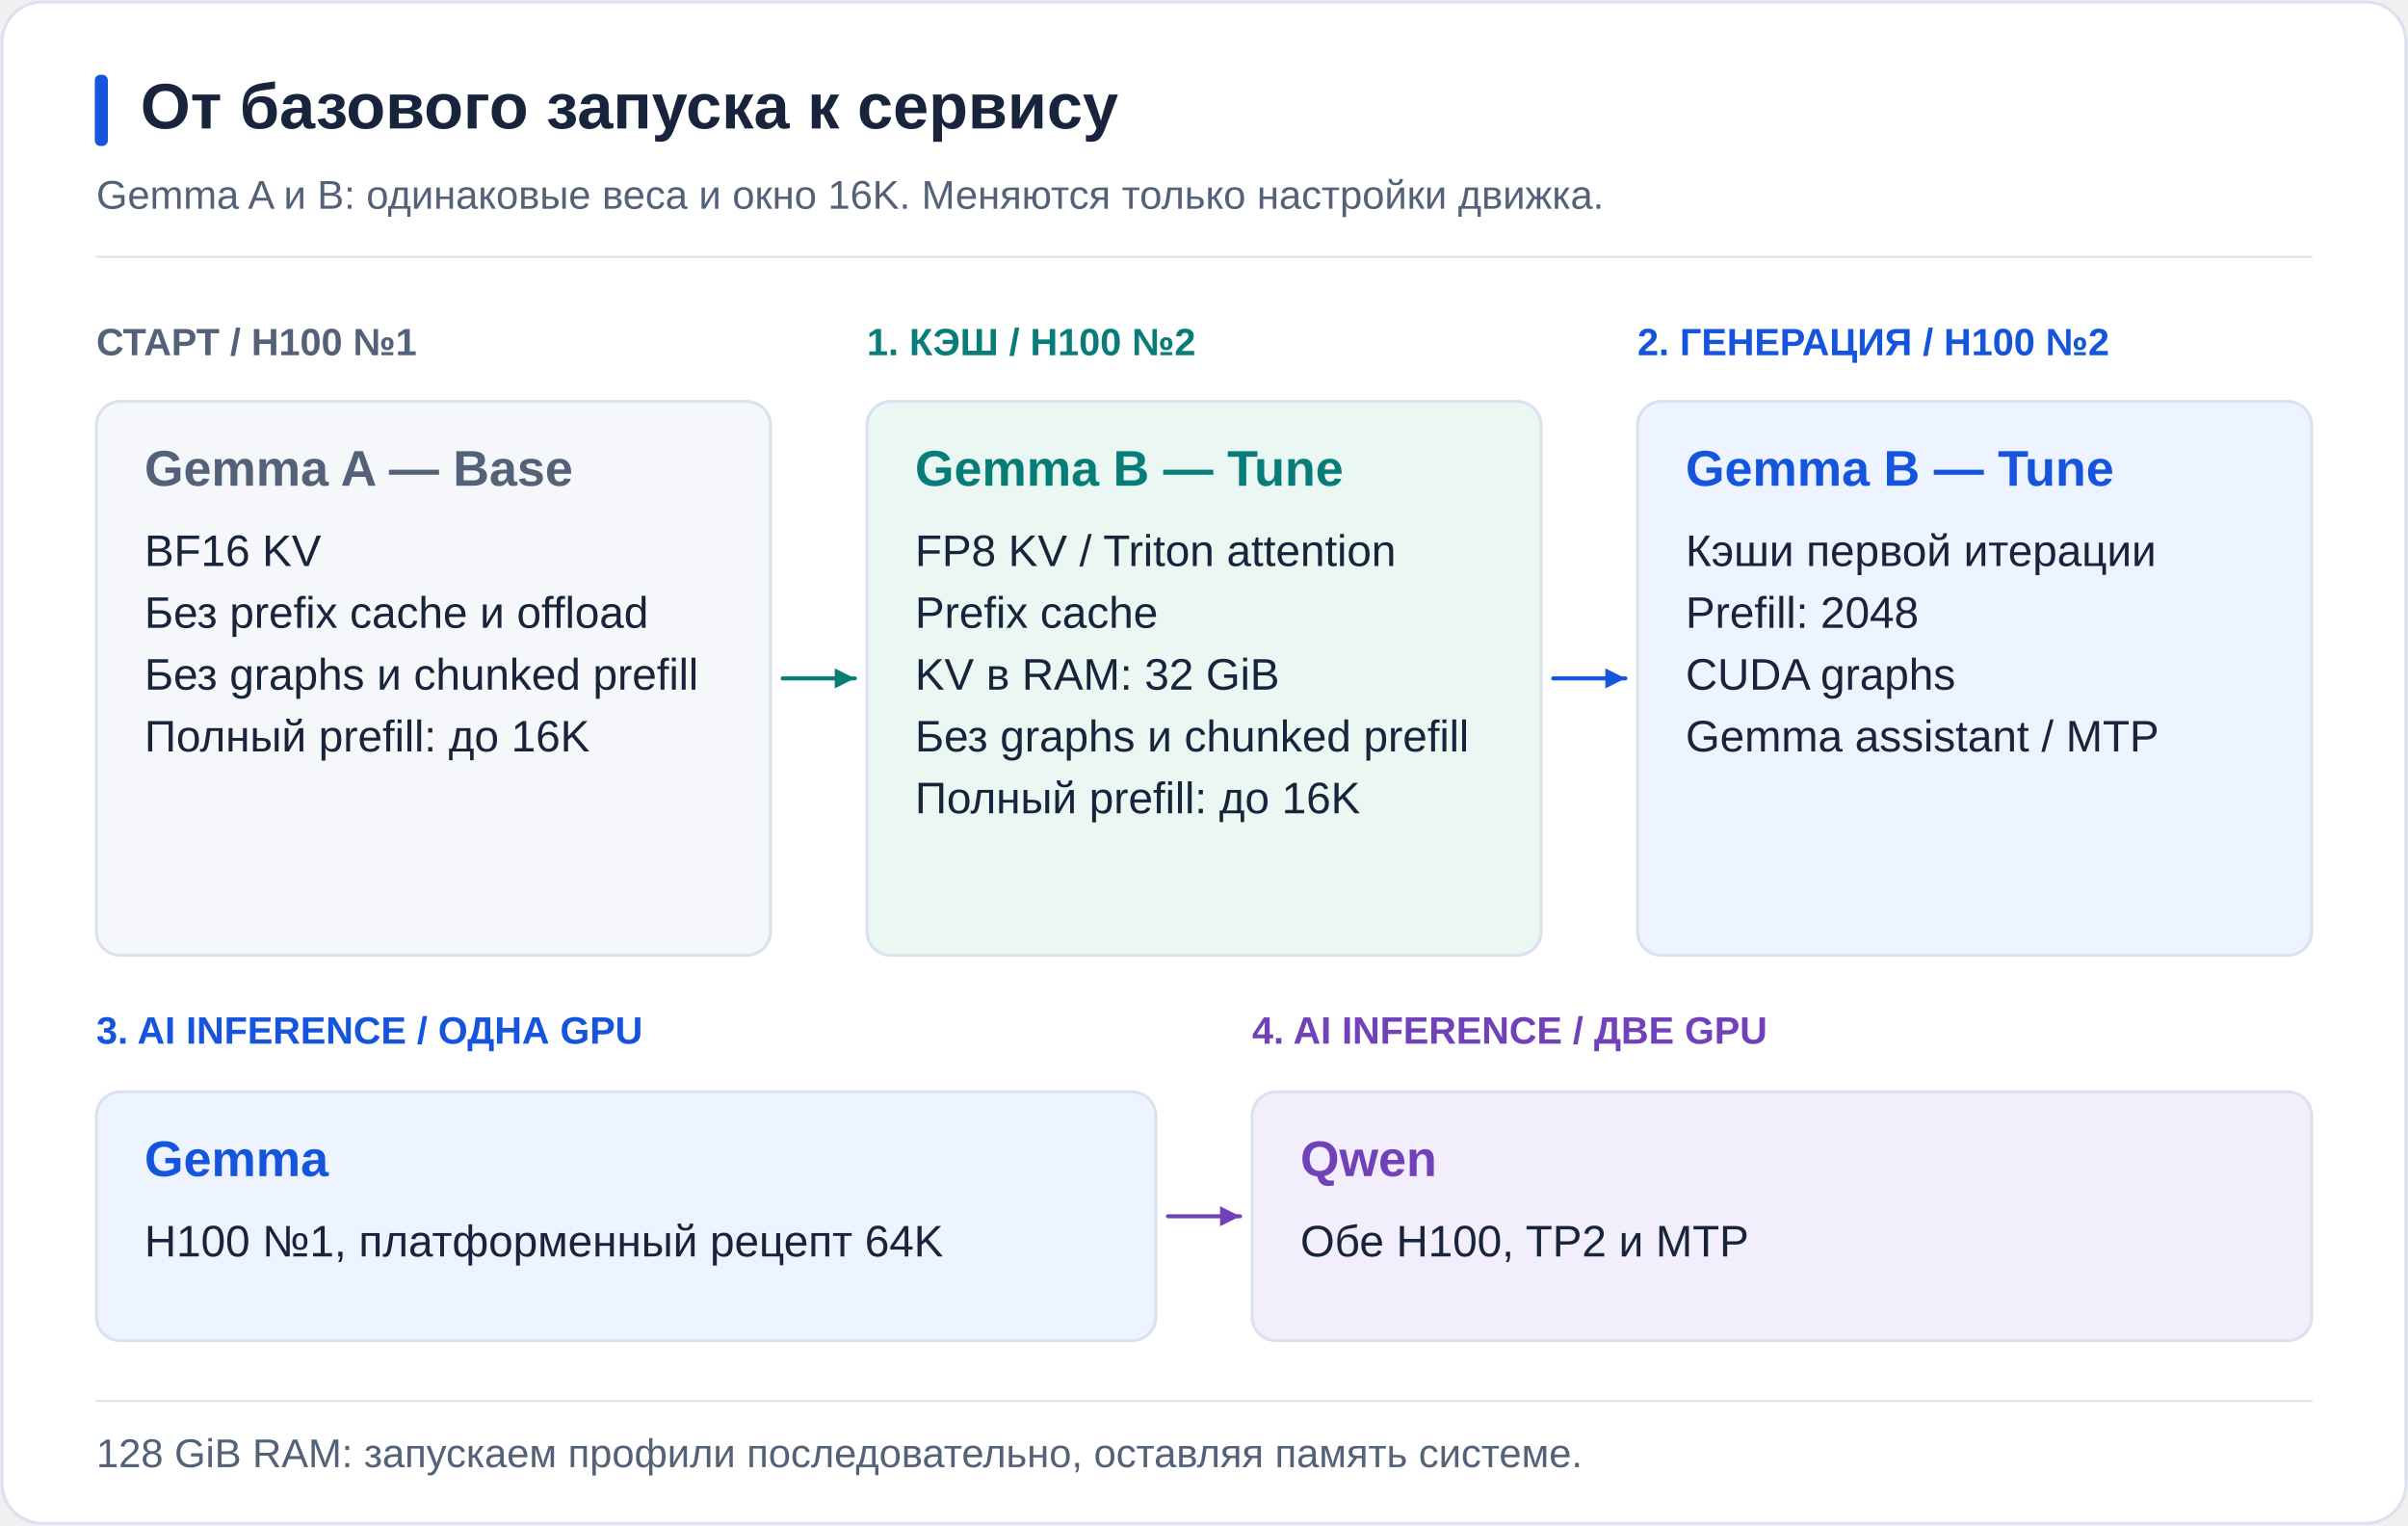
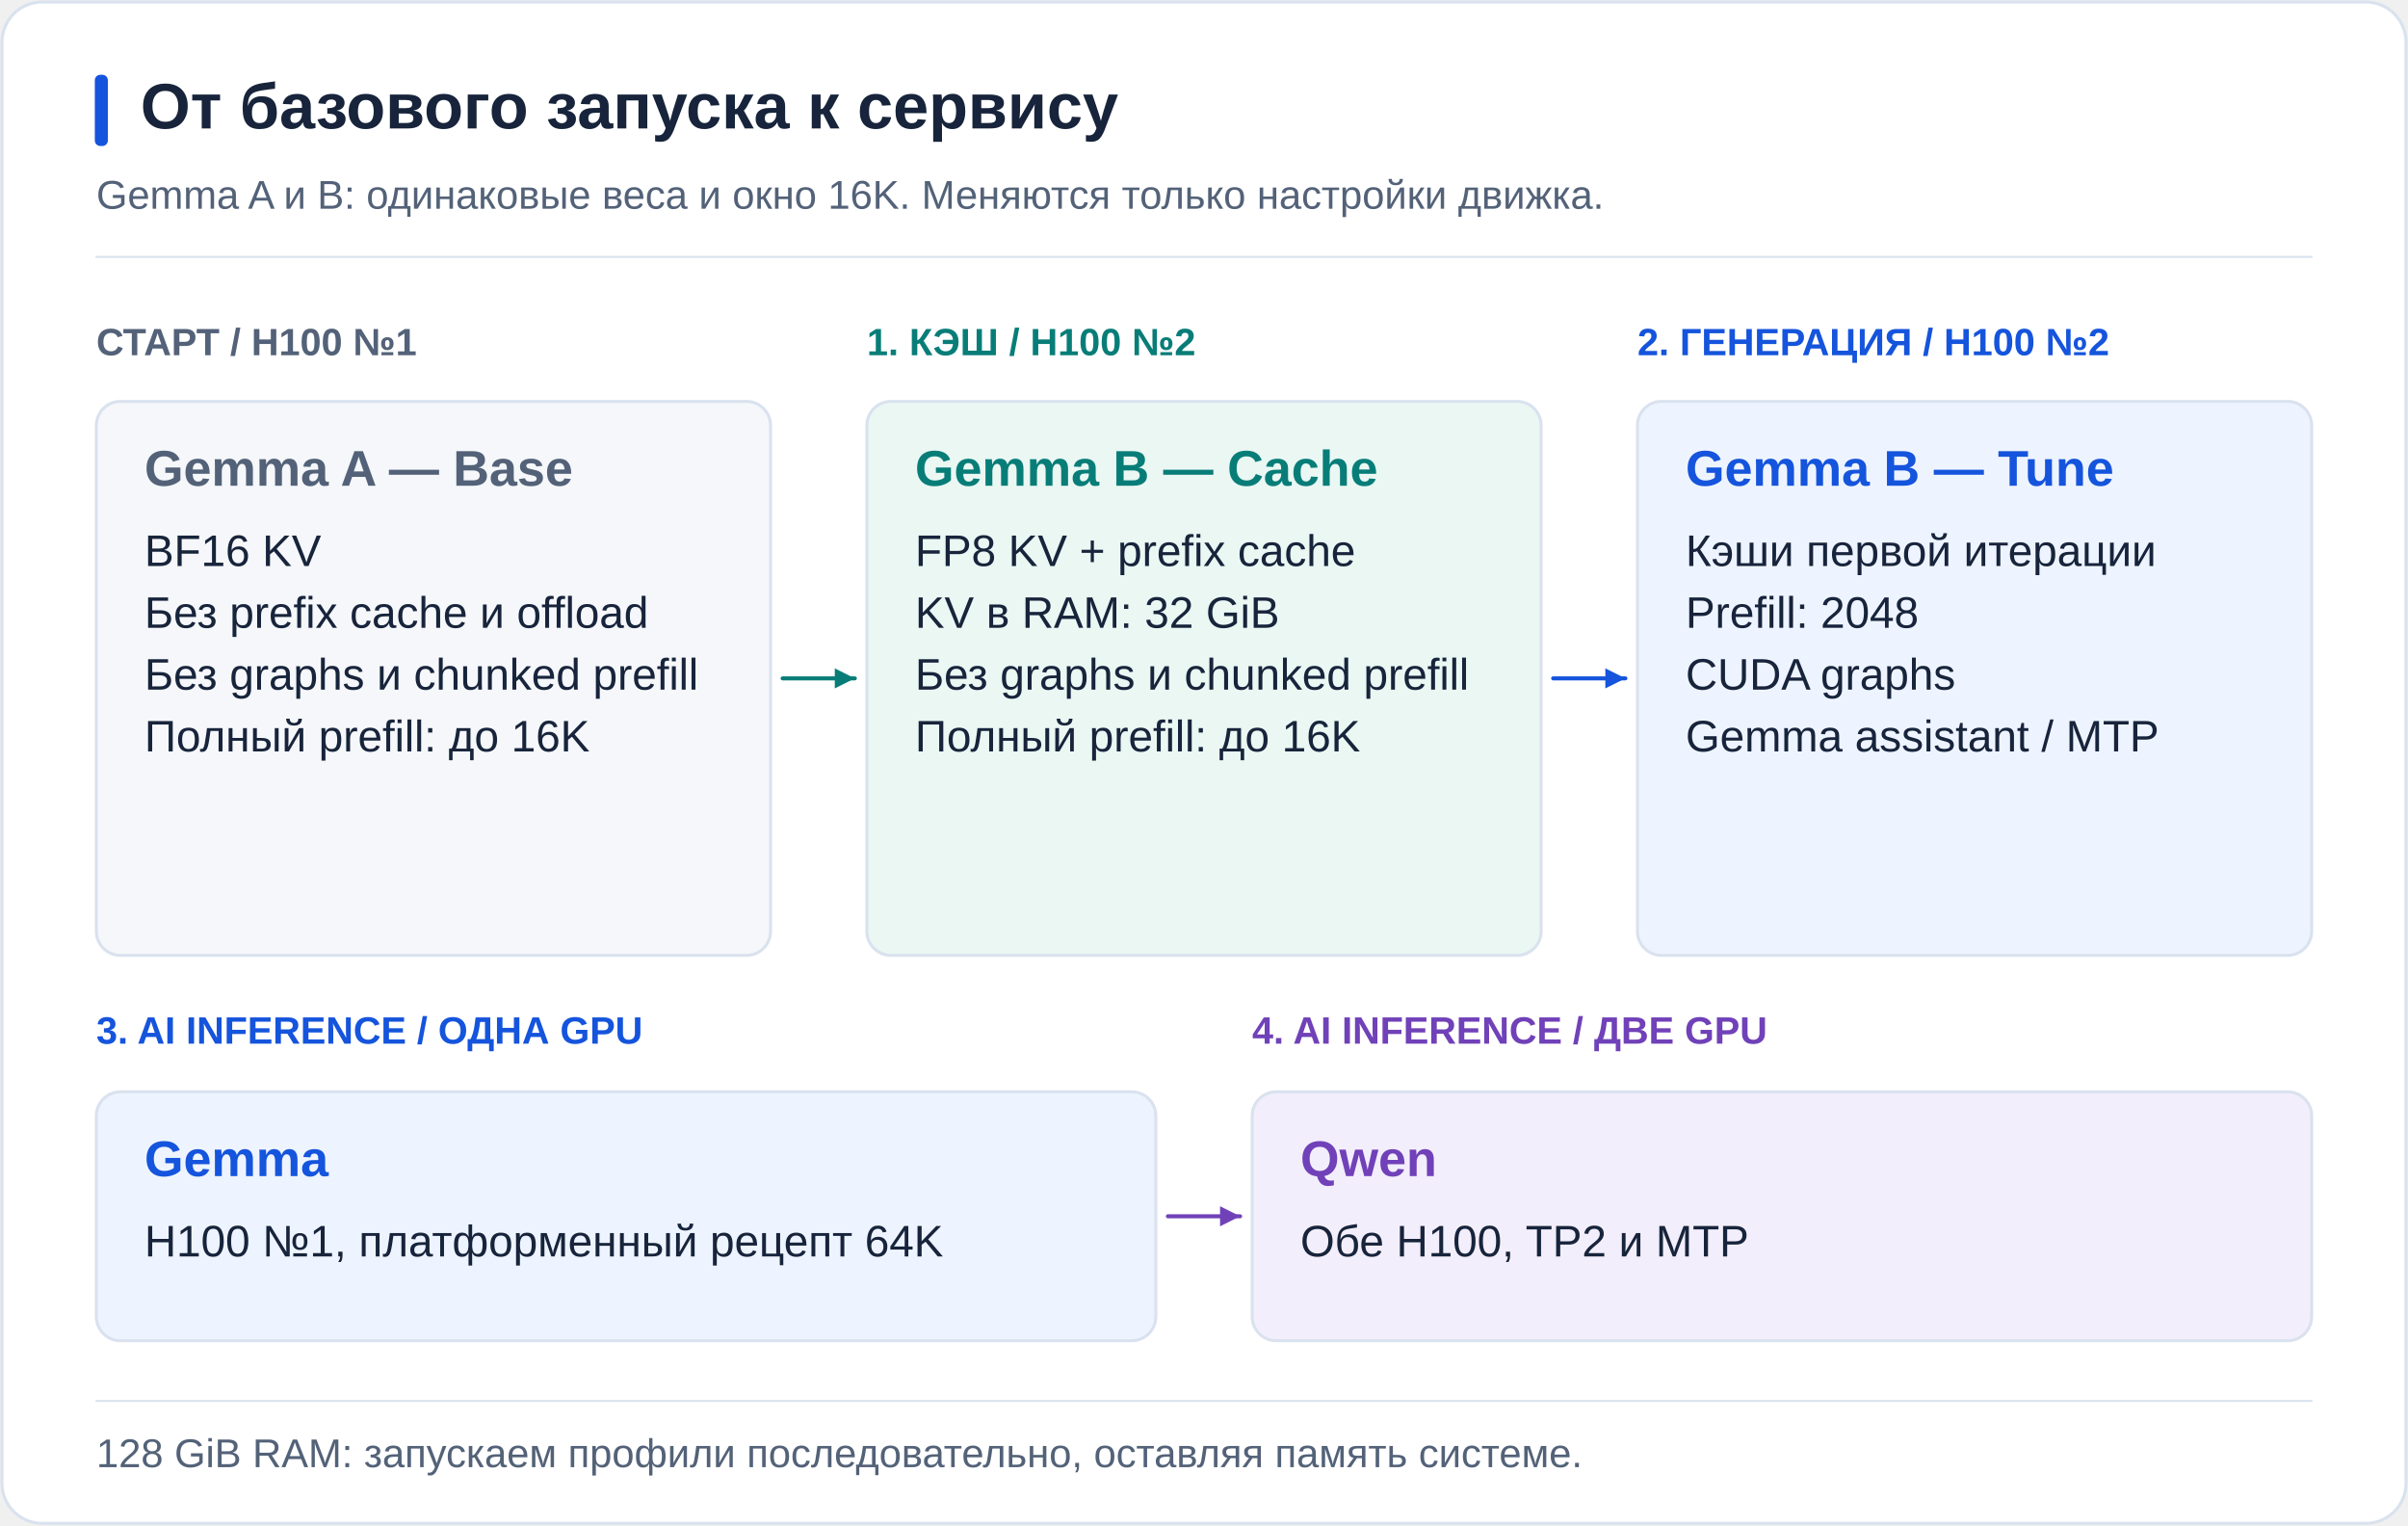
<svg xmlns="http://www.w3.org/2000/svg" width="1200" height="760" viewBox="0 0 1200 760" role="img" aria-labelledby="title desc" data-design="hardfest-v2">
  <defs>
    <marker id="arrow-1554dc" viewBox="0 0 10 10" refX="10" refY="5" markerWidth="10" markerHeight="10" markerUnits="userSpaceOnUse" orient="auto">
      <path d="M0 0 L10 5 L0 10 Z" fill="#1554dc" />
    </marker>
    <marker id="arrow-087d78" viewBox="0 0 10 10" refX="10" refY="5" markerWidth="10" markerHeight="10" markerUnits="userSpaceOnUse" orient="auto">
      <path d="M0 0 L10 5 L0 10 Z" fill="#087d78" />
    </marker>
    <marker id="arrow-7041b8" viewBox="0 0 10 10" refX="10" refY="5" markerWidth="10" markerHeight="10" markerUnits="userSpaceOnUse" orient="auto">
      <path d="M0 0 L10 5 L0 10 Z" fill="#7041b8" />
    </marker>
    <marker id="arrow-536278" viewBox="0 0 10 10" refX="10" refY="5" markerWidth="10" markerHeight="10" markerUnits="userSpaceOnUse" orient="auto">
      <path d="M0 0 L10 5 L0 10 Z" fill="#536278" />
    </marker>
  </defs>
-   <style>text{font-family:Arial,Helvetica,sans-serif;font-variant-numeric:tabular-nums}</style>
+   <style>text{font-family:Arial,Helvetica,sans-serif;font-variant-numeric:tabular-nums}.formula{font-family:"DejaVu Sans Mono",Menlo,Consolas,monospace}</style>
  <rect x="1" y="1" width="1198" height="758" rx="20" fill="#ffffff" stroke="#d9e2ee" stroke-width="1.5" />
  <rect x="48" y="38" width="5" height="34" rx="2" fill="#1554dc" stroke="#1554dc" stroke-width="1.5" />
  <text x="70" y="64" font-size="32" fill="#17243b" text-anchor="start" font-weight="700" data-max-width="1082">
    <tspan x="70" dy="0">От базового запуска к сервису</tspan>
  </text>
  <text x="48" y="104" font-size="20" fill="#536278" text-anchor="start" data-max-width="1104">
    <tspan x="48" dy="0">Gemma A и B: одинаковые веса и окно 16K. Меняются только настройки движка.</tspan>
  </text>
  <path d="M48 128 H1152" fill="none" stroke="#d9e2ee" stroke-width="1" stroke-linejoin="round" stroke-linecap="round" />
  <text x="48" y="177" font-size="19" fill="#536278" text-anchor="start" font-weight="700" data-max-width="336">
    <tspan x="48" dy="0">СТАРТ / H100 №1</tspan>
  </text>
  <text x="432" y="177" font-size="19" fill="#087d78" text-anchor="start" font-weight="700" data-max-width="336">
    <tspan x="432" dy="0">1. КЭШ / H100 №2</tspan>
  </text>
  <text x="816" y="177" font-size="19" fill="#1554dc" text-anchor="start" font-weight="700" data-max-width="336">
    <tspan x="816" dy="0">2. ГЕНЕРАЦИЯ / H100 №2</tspan>
  </text>
  <rect x="48" y="200" width="336" height="276" rx="12" fill="#f5f7fa" stroke="#d9e2ee" stroke-width="1.5" data-node="true" />
  <text x="72" y="242" font-size="25" fill="#536278" text-anchor="start" font-weight="700" data-max-width="288">
    <tspan x="72" dy="0">Gemma A — Base</tspan>
  </text>
  <text x="72" y="282" font-size="22" fill="#17243b" text-anchor="start" data-max-width="288">
    <tspan x="72" dy="0">BF16 KV</tspan>
    <tspan x="72" dy="30.8">Без prefix cache и offload</tspan>
    <tspan x="72" dy="30.8">Без graphs и chunked prefill</tspan>
    <tspan x="72" dy="30.8">Полный prefill: до 16K</tspan>
  </text>
  <rect x="432" y="200" width="336" height="276" rx="12" fill="#eaf7f3" stroke="#d9e2ee" stroke-width="1.5" data-node="true" />
  <text x="456" y="242" font-size="25" fill="#087d78" text-anchor="start" font-weight="700" data-max-width="288">
-     <tspan x="456" dy="0">Gemma B — Tune</tspan>
+     <tspan x="456" dy="0">Gemma B — Cache</tspan>
  </text>
  <text x="456" y="282" font-size="22" fill="#17243b" text-anchor="start" data-max-width="288">
-     <tspan x="456" dy="0">FP8 KV / Triton attention</tspan>
-     <tspan x="456" dy="30.8">Prefix cache</tspan>
+     <tspan x="456" dy="0">FP8 KV + prefix cache</tspan>
    <tspan x="456" dy="30.8">KV в RAM: 32 GiB</tspan>
    <tspan x="456" dy="30.8">Без graphs и chunked prefill</tspan>
    <tspan x="456" dy="30.8">Полный prefill: до 16K</tspan>
  </text>
  <rect x="816" y="200" width="336" height="276" rx="12" fill="#eef4ff" stroke="#d9e2ee" stroke-width="1.5" data-node="true" />
  <text x="840" y="242" font-size="25" fill="#1554dc" text-anchor="start" font-weight="700" data-max-width="288">
    <tspan x="840" dy="0">Gemma B — Tune</tspan>
  </text>
  <text x="840" y="282" font-size="22" fill="#17243b" text-anchor="start" data-max-width="288">
    <tspan x="840" dy="0">Кэши первой итерации</tspan>
    <tspan x="840" dy="30.8">Prefill: 2048</tspan>
    <tspan x="840" dy="30.8">CUDA graphs</tspan>
    <tspan x="840" dy="30.8">Gemma assistant / MTP</tspan>
  </text>
  <path d="M390 338.0 L426 338.0" fill="none" stroke="#087d78" stroke-width="2" stroke-linejoin="round" stroke-linecap="round" marker-end="url(#arrow-087d78)" data-connector="true" />
  <path d="M774 338.0 L810 338.0" fill="none" stroke="#1554dc" stroke-width="2" stroke-linejoin="round" stroke-linecap="round" marker-end="url(#arrow-1554dc)" data-connector="true" />
  <text x="48" y="520" font-size="19" fill="#1554dc" text-anchor="start" font-weight="700">
    <tspan x="48" dy="0">3. AI INFERENCE / ОДНА GPU</tspan>
  </text>
  <text x="624" y="520" font-size="19" fill="#7041b8" text-anchor="start" font-weight="700">
    <tspan x="624" dy="0">4. AI INFERENCE / ДВЕ GPU</tspan>
  </text>
  <rect x="48" y="544" width="528" height="124" rx="12" fill="#eef4ff" stroke="#d9e2ee" stroke-width="1.5" data-node="true" />
  <text x="72" y="586" font-size="25" fill="#1554dc" text-anchor="start" font-weight="700" data-max-width="480">
    <tspan x="72" dy="0">Gemma</tspan>
  </text>
  <text x="72" y="626" font-size="22" fill="#17243b" text-anchor="start" data-max-width="480">
    <tspan x="72" dy="0">H100 №1, платформенный рецепт 64K</tspan>
  </text>
  <rect x="624" y="544" width="528" height="124" rx="12" fill="#f3eefb" stroke="#d9e2ee" stroke-width="1.5" data-node="true" />
  <text x="648" y="586" font-size="25" fill="#7041b8" text-anchor="start" font-weight="700" data-max-width="480">
    <tspan x="648" dy="0">Qwen</tspan>
  </text>
  <text x="648" y="626" font-size="22" fill="#17243b" text-anchor="start" data-max-width="480">
    <tspan x="648" dy="0">Обе H100, TP2 и MTP</tspan>
  </text>
  <path d="M582 606.0 L618 606.0" fill="none" stroke="#7041b8" stroke-width="2" stroke-linejoin="round" stroke-linecap="round" marker-end="url(#arrow-7041b8)" data-connector="true" />
  <path d="M48 698 H1152" fill="none" stroke="#d9e2ee" stroke-width="1" stroke-linejoin="round" stroke-linecap="round" />
  <text x="48" y="731" font-size="20" fill="#536278" text-anchor="start" data-max-width="1104">
    <tspan x="48" dy="0">128 GiB RAM: запускаем профили последовательно, оставляя память системе.</tspan>
  </text>
</svg>
